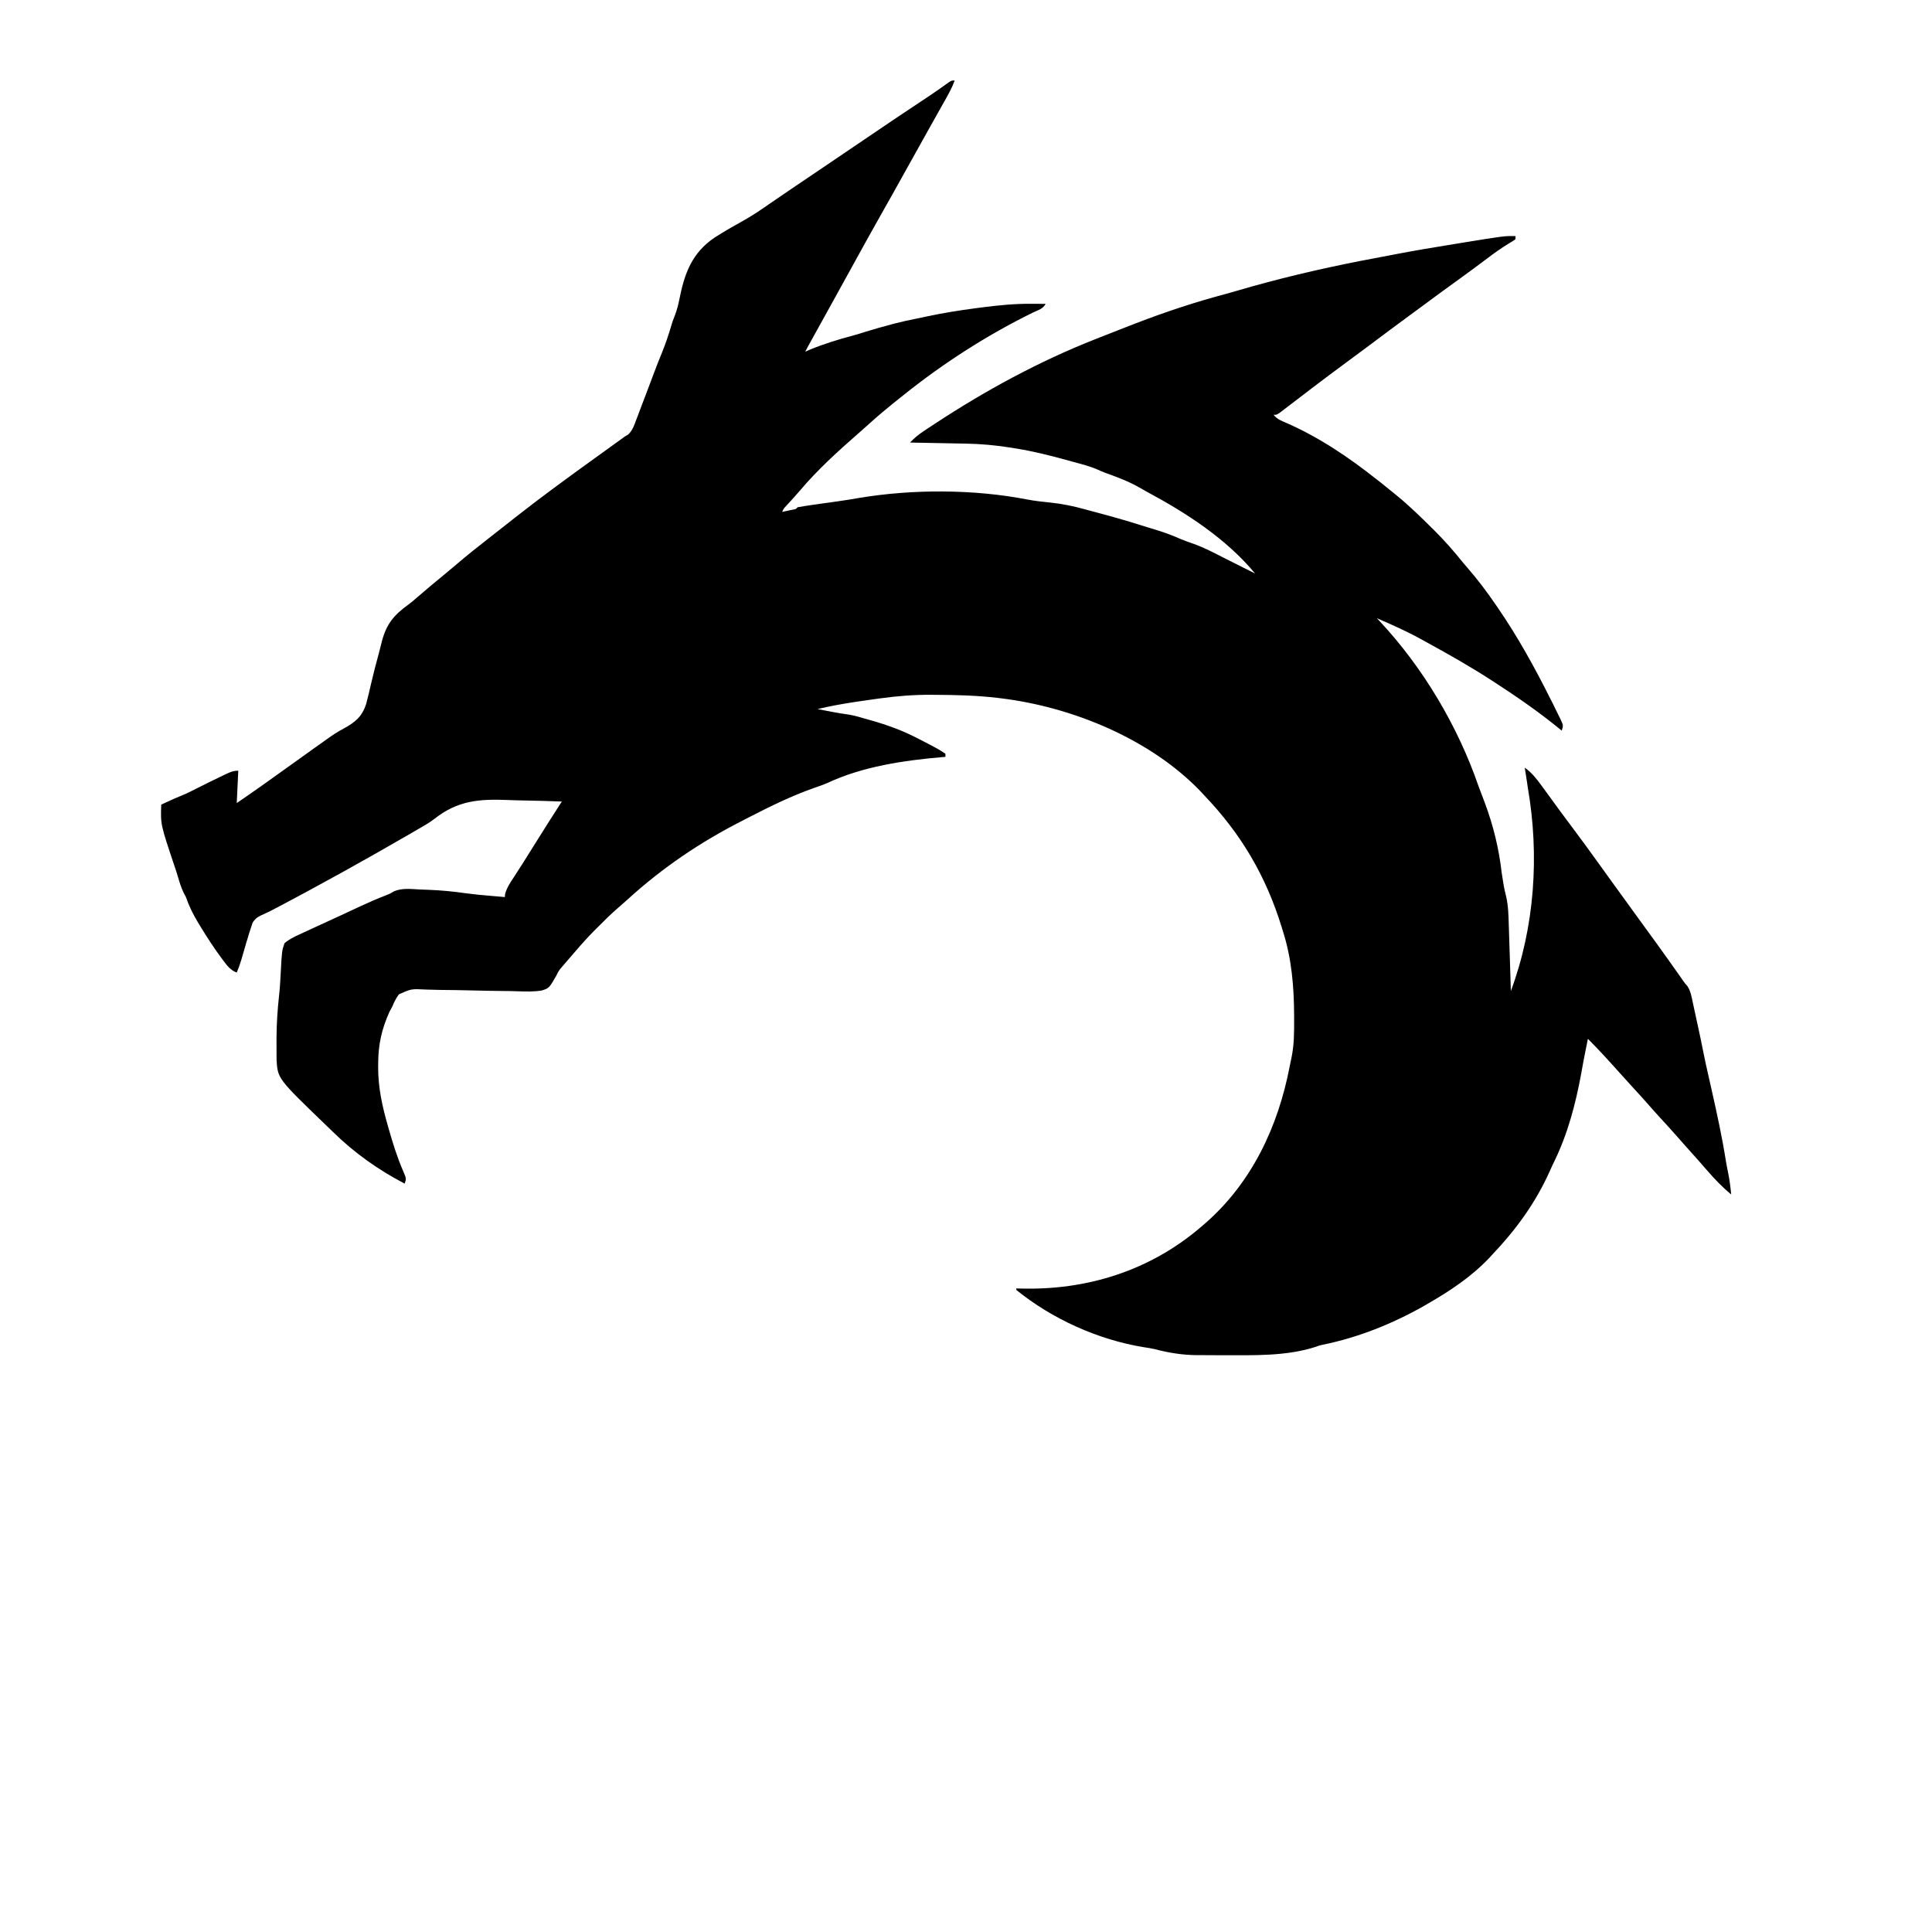
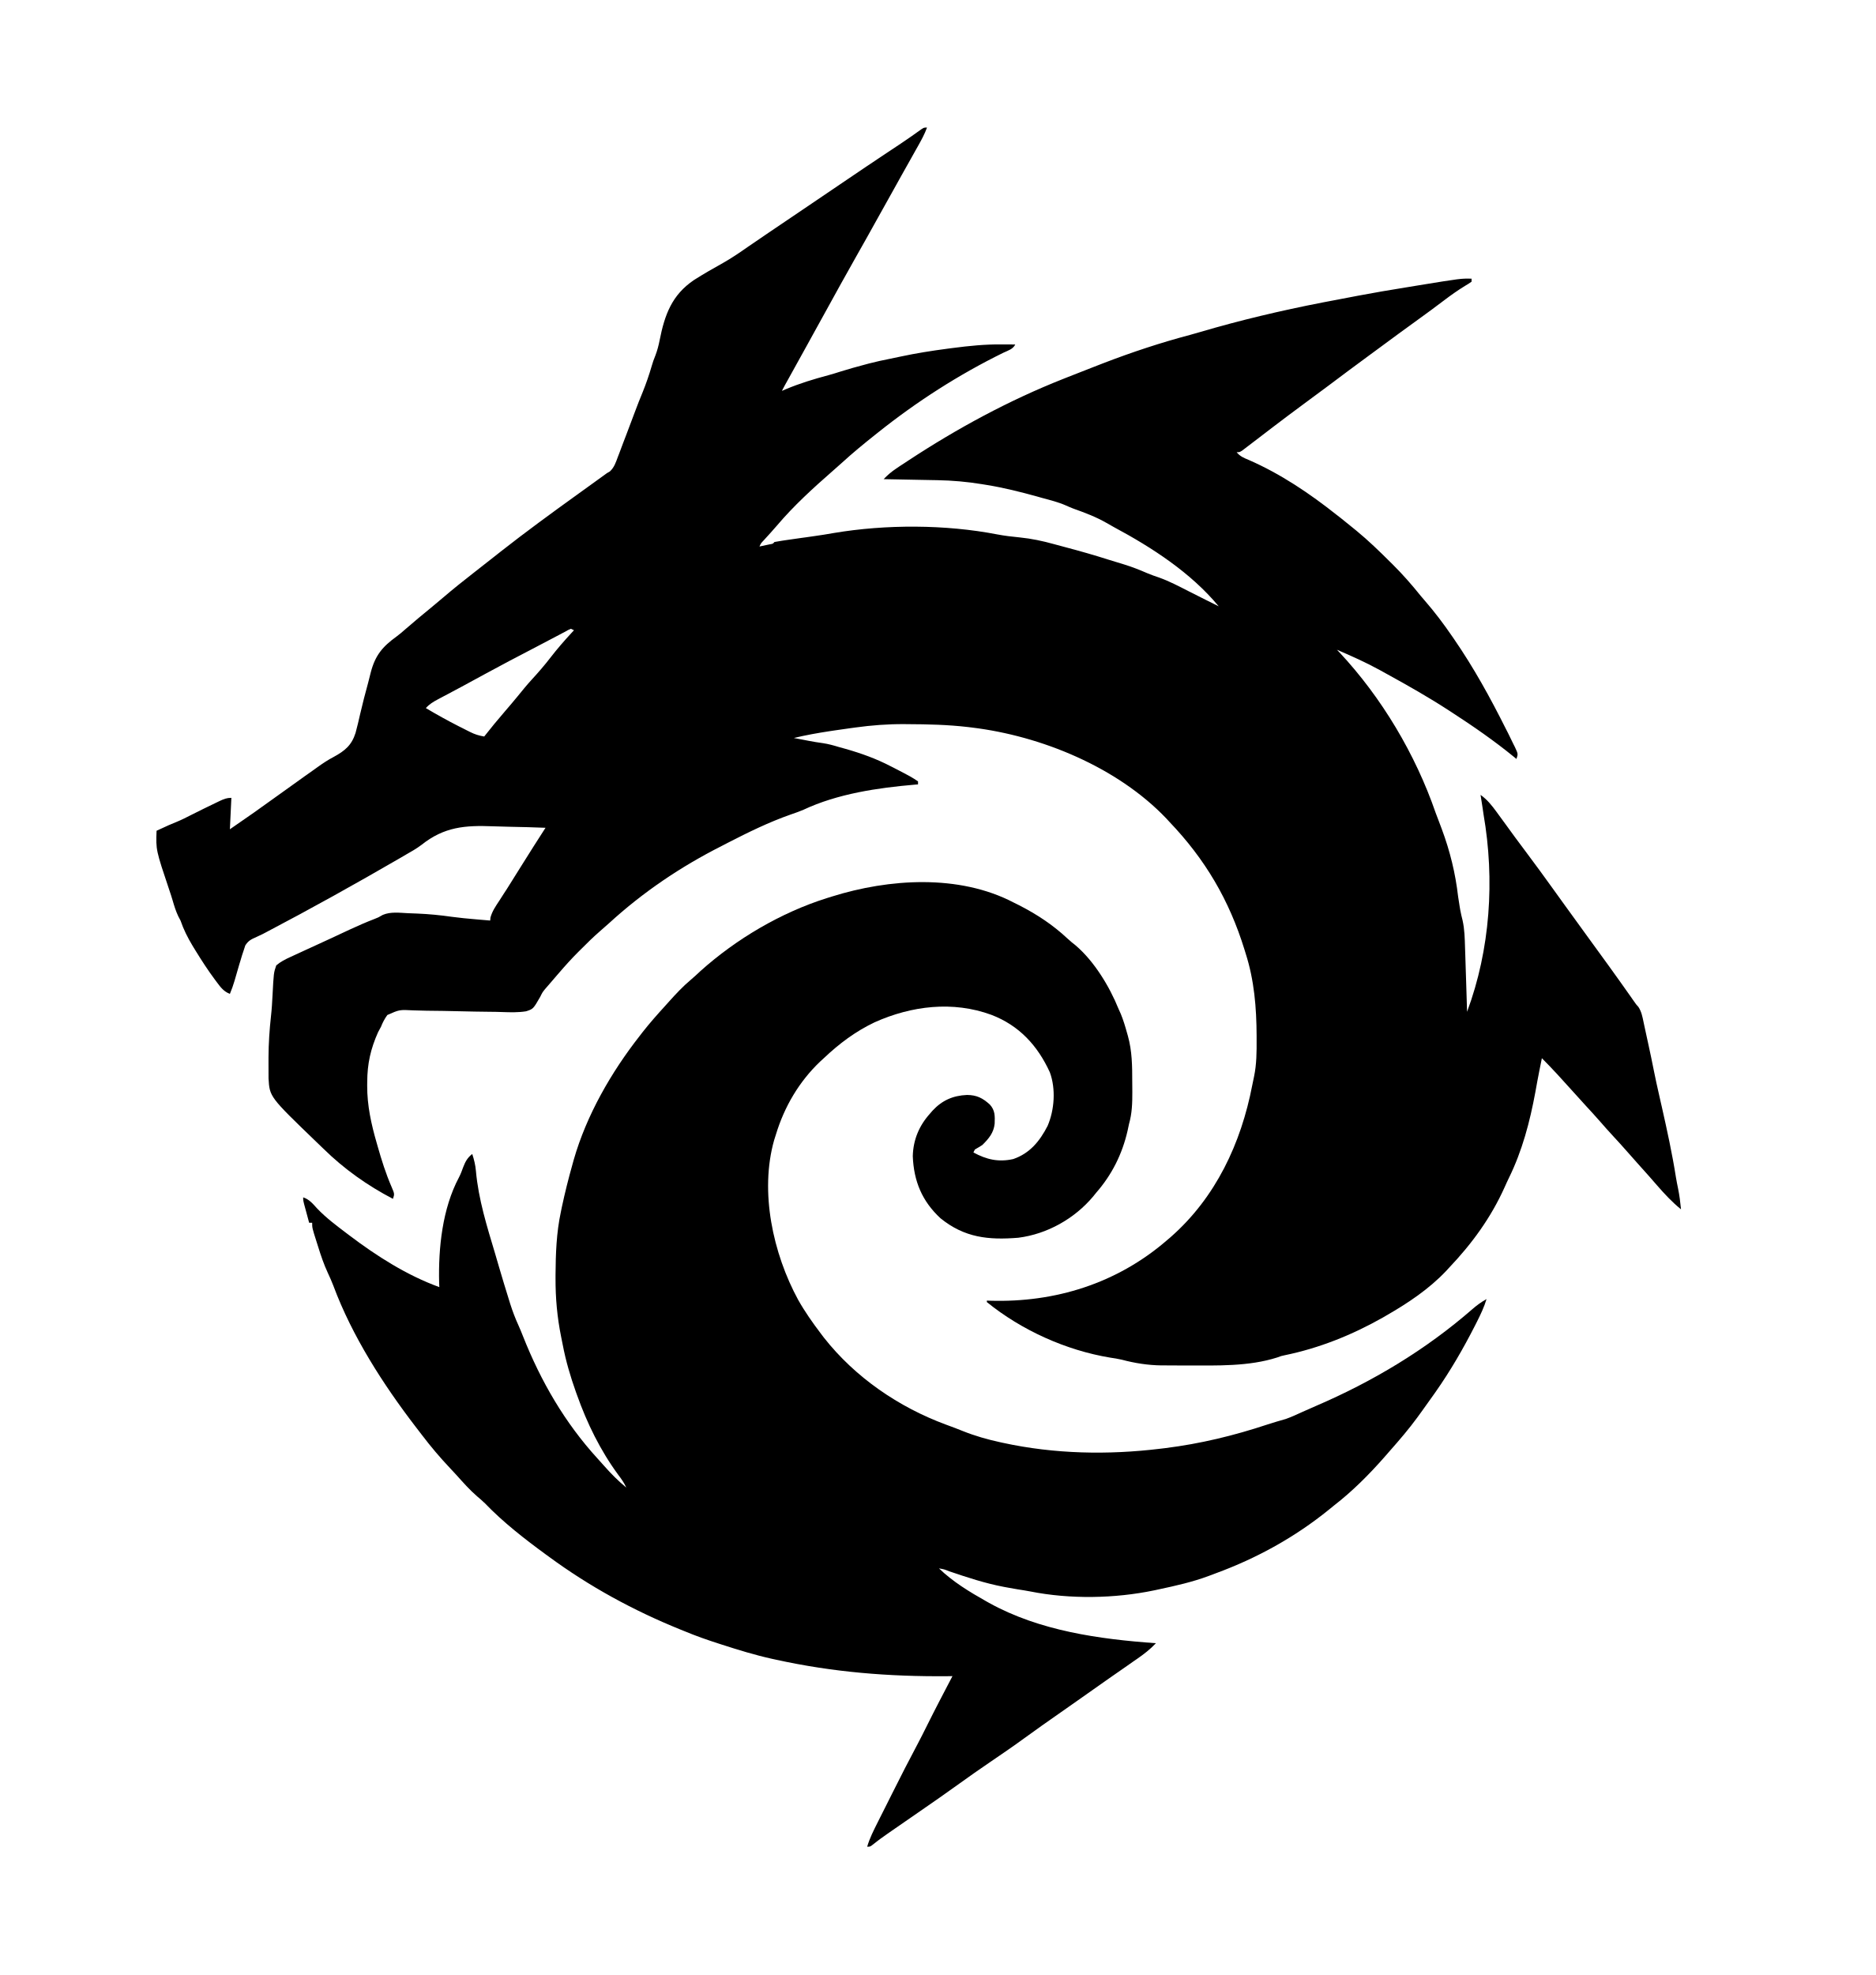
- <svg xmlns="http://www.w3.org/2000/svg" width="48" height="48" viewBox="0 0 48 48" fill="none">
-   <path d="M23.719 2C23.656 2.173 23.57 2.328 23.48 2.488C23.463 2.518 23.447 2.548 23.429 2.578C23.373 2.679 23.316 2.78 23.26 2.88C23.197 2.993 23.134 3.106 23.07 3.218C23.026 3.299 22.98 3.379 22.936 3.459C22.768 3.759 22.601 4.059 22.434 4.359C22.259 4.675 22.082 4.991 21.903 5.306C21.638 5.774 21.378 6.246 21.119 6.717C20.999 6.935 20.879 7.153 20.758 7.371C20.732 7.419 20.706 7.466 20.68 7.513C20.505 7.831 20.329 8.148 20.153 8.465C20.077 8.6 20.077 8.6 20.006 8.737C20.04 8.722 20.073 8.708 20.108 8.693C20.462 8.545 20.819 8.436 21.191 8.337C21.3 8.307 21.408 8.274 21.516 8.239C21.722 8.175 21.929 8.117 22.138 8.062C22.167 8.054 22.197 8.046 22.227 8.038C22.412 7.99 22.597 7.949 22.784 7.913C22.87 7.896 22.956 7.878 23.041 7.859C23.438 7.774 23.836 7.711 24.238 7.658C24.311 7.648 24.311 7.648 24.384 7.639C24.798 7.585 25.204 7.544 25.621 7.548C25.656 7.548 25.69 7.548 25.726 7.548C25.81 7.549 25.894 7.55 25.977 7.55C25.917 7.671 25.796 7.703 25.678 7.758C24.533 8.319 23.452 9.013 22.456 9.809C22.419 9.838 22.419 9.838 22.382 9.868C22.095 10.096 21.813 10.328 21.543 10.575C21.468 10.644 21.392 10.711 21.315 10.777C20.812 11.217 20.308 11.675 19.877 12.185C19.768 12.313 19.653 12.437 19.54 12.561C19.469 12.636 19.469 12.636 19.432 12.718C19.489 12.706 19.545 12.694 19.602 12.682C19.633 12.675 19.665 12.668 19.697 12.662C19.776 12.649 19.776 12.649 19.815 12.603C19.881 12.59 19.948 12.579 20.016 12.569C20.061 12.563 20.105 12.556 20.151 12.549C20.27 12.532 20.389 12.515 20.508 12.498C20.543 12.494 20.577 12.489 20.612 12.484C20.68 12.474 20.748 12.465 20.815 12.455C20.99 12.431 21.165 12.403 21.339 12.372C22.668 12.149 24.191 12.152 25.513 12.408C25.706 12.445 25.899 12.467 26.095 12.486C26.392 12.516 26.675 12.576 26.963 12.656C27.06 12.682 27.156 12.708 27.253 12.734C27.627 12.833 27.998 12.938 28.366 13.056C28.497 13.098 28.63 13.138 28.762 13.177C28.964 13.239 29.157 13.315 29.35 13.399C29.453 13.442 29.556 13.479 29.662 13.514C29.921 13.607 30.163 13.735 30.408 13.86C30.564 13.94 30.721 14.018 30.877 14.096C30.936 14.125 30.995 14.155 31.054 14.184C31.097 14.206 31.139 14.227 31.183 14.249C30.466 13.386 29.482 12.748 28.501 12.222C28.437 12.187 28.375 12.151 28.312 12.115C28.041 11.959 27.758 11.854 27.465 11.749C27.399 11.724 27.334 11.696 27.27 11.667C27.074 11.581 26.866 11.53 26.659 11.474C26.619 11.462 26.578 11.451 26.536 11.439C26.108 11.321 25.684 11.214 25.245 11.143C25.207 11.137 25.168 11.131 25.129 11.124C24.744 11.061 24.366 11.028 23.977 11.021C23.918 11.02 23.918 11.02 23.858 11.019C23.733 11.017 23.609 11.014 23.485 11.012C23.4 11.01 23.315 11.009 23.23 11.007C23.023 11.003 22.816 10.999 22.609 10.995C22.709 10.891 22.808 10.805 22.929 10.725C22.961 10.703 22.993 10.682 23.026 10.659C23.061 10.637 23.095 10.614 23.131 10.591C23.167 10.567 23.203 10.543 23.24 10.519C24.487 9.699 25.813 8.98 27.202 8.431C27.237 8.417 27.272 8.403 27.308 8.389C27.533 8.299 27.758 8.211 27.984 8.124C28.068 8.092 28.151 8.059 28.234 8.027C28.959 7.748 29.701 7.502 30.451 7.304C30.536 7.281 30.62 7.257 30.704 7.232C31.731 6.929 32.774 6.683 33.824 6.478C33.882 6.467 33.882 6.467 33.94 6.456C34.134 6.418 34.329 6.381 34.523 6.345C34.602 6.33 34.68 6.315 34.758 6.3C35.157 6.224 35.557 6.157 35.959 6.092C36.066 6.074 36.173 6.057 36.281 6.039C37.38 5.86 37.38 5.86 37.652 5.866C37.652 5.891 37.652 5.917 37.652 5.943C37.581 5.993 37.581 5.993 37.48 6.053C37.293 6.168 37.117 6.293 36.942 6.426C36.724 6.591 36.504 6.754 36.281 6.914C35.95 7.152 35.622 7.394 35.294 7.636C35.203 7.703 35.112 7.769 35.022 7.836C34.678 8.088 34.336 8.343 33.996 8.599C33.781 8.76 33.565 8.92 33.348 9.079C33.085 9.272 32.824 9.469 32.564 9.667C32.513 9.706 32.513 9.706 32.461 9.746C32.341 9.838 32.22 9.93 32.1 10.022C32.034 10.072 31.969 10.122 31.903 10.172C31.869 10.199 31.834 10.225 31.799 10.252C31.719 10.306 31.719 10.306 31.642 10.306C31.728 10.412 31.822 10.45 31.945 10.501C32.765 10.858 33.509 11.36 34.207 11.914C34.26 11.955 34.26 11.955 34.314 11.997C34.407 12.07 34.498 12.145 34.59 12.22C34.627 12.25 34.663 12.279 34.701 12.31C35.01 12.563 35.295 12.84 35.578 13.122C35.597 13.14 35.615 13.159 35.635 13.178C35.891 13.432 36.125 13.699 36.351 13.981C36.388 14.025 36.425 14.069 36.463 14.112C36.713 14.4 36.939 14.7 37.154 15.014C37.178 15.048 37.178 15.048 37.201 15.082C37.707 15.816 38.133 16.59 38.532 17.388C38.559 17.441 38.559 17.441 38.587 17.495C38.632 17.587 38.677 17.678 38.721 17.77C38.734 17.796 38.747 17.823 38.761 17.849C38.843 18.025 38.843 18.025 38.8 18.153C38.781 18.137 38.761 18.12 38.741 18.104C38.237 17.692 37.7 17.32 37.154 16.966C37.115 16.941 37.115 16.941 37.074 16.914C36.554 16.575 36.015 16.27 35.47 15.971C35.416 15.941 35.361 15.911 35.306 15.88C34.949 15.684 34.581 15.52 34.207 15.359C34.229 15.382 34.251 15.405 34.273 15.428C35.354 16.584 36.218 18.038 36.733 19.531C36.752 19.582 36.771 19.633 36.791 19.684C36.8 19.708 36.808 19.731 36.818 19.755C36.842 19.82 36.866 19.885 36.891 19.949C37.101 20.514 37.239 21.076 37.308 21.675C37.32 21.756 37.333 21.837 37.346 21.919C37.351 21.952 37.357 21.986 37.363 22.02C37.379 22.108 37.4 22.195 37.422 22.282C37.474 22.514 37.478 22.745 37.485 22.981C37.487 23.052 37.487 23.052 37.49 23.124C37.495 23.273 37.499 23.422 37.504 23.572C37.507 23.674 37.51 23.775 37.514 23.877C37.522 24.125 37.53 24.374 37.537 24.622C38.131 23.025 38.249 21.247 37.958 19.569C37.95 19.514 37.942 19.459 37.934 19.404C37.917 19.293 37.9 19.183 37.882 19.072C38.057 19.197 38.171 19.343 38.296 19.514C38.326 19.555 38.326 19.555 38.357 19.598C38.416 19.677 38.474 19.757 38.532 19.837C38.559 19.874 38.587 19.911 38.614 19.95C38.662 20.016 38.71 20.082 38.758 20.148C38.856 20.282 38.956 20.415 39.056 20.548C39.286 20.853 39.509 21.162 39.732 21.471C39.84 21.621 39.948 21.771 40.056 21.921C40.077 21.95 40.098 21.979 40.12 22.009C40.279 22.229 40.439 22.45 40.599 22.67C40.974 23.184 41.349 23.7 41.715 24.221C41.732 24.246 41.75 24.271 41.768 24.297C41.784 24.32 41.799 24.342 41.815 24.364C41.862 24.432 41.862 24.432 41.921 24.497C42 24.618 42.024 24.747 42.053 24.887C42.059 24.916 42.066 24.946 42.072 24.976C42.093 25.07 42.113 25.164 42.133 25.258C42.147 25.321 42.16 25.383 42.174 25.446C42.225 25.68 42.275 25.915 42.321 26.15C42.359 26.343 42.402 26.535 42.446 26.728C42.462 26.8 42.479 26.873 42.495 26.946C42.504 26.983 42.512 27.021 42.521 27.059C42.656 27.658 42.787 28.255 42.882 28.862C42.898 28.958 42.917 29.053 42.937 29.149C42.972 29.324 42.994 29.497 43.011 29.675C42.782 29.49 42.591 29.283 42.398 29.062C42.376 29.036 42.353 29.01 42.329 28.983C42.286 28.934 42.243 28.884 42.2 28.835C42.091 28.711 41.98 28.589 41.87 28.466C41.798 28.386 41.727 28.306 41.657 28.225C41.525 28.073 41.388 27.925 41.252 27.777C41.154 27.671 41.058 27.564 40.963 27.454C40.834 27.306 40.701 27.161 40.568 27.017C40.459 26.898 40.35 26.778 40.243 26.658C39.985 26.37 39.724 26.082 39.451 25.809C39.434 25.892 39.418 25.974 39.401 26.057C39.396 26.083 39.39 26.109 39.385 26.136C39.349 26.316 39.316 26.496 39.284 26.677C39.144 27.435 38.948 28.18 38.607 28.873C38.569 28.95 38.534 29.028 38.499 29.107C38.148 29.887 37.666 30.549 37.078 31.168C37.051 31.196 37.025 31.225 36.998 31.255C36.563 31.715 36.017 32.079 35.47 32.392C35.441 32.409 35.412 32.426 35.383 32.443C34.593 32.89 33.755 33.227 32.866 33.409C32.784 33.426 32.784 33.426 32.682 33.464C31.949 33.699 31.136 33.67 30.377 33.67C30.331 33.67 30.286 33.67 30.239 33.67C30.107 33.67 29.974 33.669 29.842 33.668C29.803 33.668 29.764 33.668 29.723 33.668C29.373 33.664 29.037 33.611 28.699 33.521C28.602 33.498 28.504 33.484 28.406 33.469C27.279 33.283 26.138 32.769 25.25 32.048C25.25 32.035 25.25 32.023 25.25 32.01C25.279 32.011 25.307 32.012 25.337 32.013C26.997 32.063 28.572 31.572 29.843 30.479C29.88 30.448 29.916 30.417 29.953 30.385C31.106 29.373 31.755 27.986 32.041 26.498C32.055 26.425 32.07 26.353 32.086 26.281C32.153 25.963 32.154 25.646 32.152 25.323C32.152 25.279 32.152 25.279 32.152 25.234C32.149 24.517 32.092 23.815 31.872 23.129C31.862 23.096 31.852 23.062 31.841 23.028C31.449 21.759 30.835 20.718 29.92 19.761C29.894 19.733 29.868 19.705 29.842 19.676C28.591 18.364 26.643 17.564 24.867 17.349C24.835 17.345 24.802 17.341 24.769 17.337C24.255 17.277 23.741 17.265 23.224 17.263C23.194 17.263 23.165 17.263 23.134 17.262C22.711 17.26 22.301 17.291 21.882 17.349C21.813 17.359 21.813 17.359 21.742 17.368C21.614 17.386 21.486 17.404 21.358 17.423C21.314 17.43 21.269 17.436 21.224 17.443C20.917 17.49 20.614 17.544 20.312 17.617C20.409 17.636 20.505 17.654 20.602 17.672C20.642 17.68 20.642 17.68 20.684 17.688C20.81 17.712 20.935 17.733 21.062 17.75C21.2 17.771 21.327 17.806 21.461 17.847C21.518 17.863 21.576 17.879 21.634 17.895C22.044 18.012 22.422 18.148 22.8 18.345C22.826 18.358 22.852 18.371 22.879 18.385C23.32 18.614 23.32 18.614 23.489 18.727C23.489 18.753 23.489 18.778 23.489 18.804C23.464 18.806 23.439 18.808 23.413 18.81C22.458 18.892 21.432 19.042 20.557 19.453C20.448 19.5 20.337 19.538 20.224 19.577C19.674 19.77 19.148 20.028 18.63 20.294C18.576 20.322 18.522 20.35 18.468 20.378C17.421 20.907 16.455 21.558 15.588 22.351C15.508 22.424 15.426 22.495 15.344 22.566C15.181 22.708 15.027 22.858 14.875 23.012C14.849 23.037 14.823 23.063 14.797 23.089C14.624 23.262 14.462 23.441 14.303 23.627C14.276 23.658 14.276 23.658 14.248 23.69C14.197 23.748 14.147 23.807 14.097 23.866C14.046 23.926 13.994 23.986 13.942 24.045C13.877 24.127 13.877 24.127 13.823 24.237C13.643 24.55 13.643 24.55 13.459 24.609C13.259 24.641 13.059 24.635 12.857 24.628C12.741 24.623 12.625 24.622 12.509 24.621C12.263 24.619 12.018 24.614 11.772 24.608C11.486 24.601 11.201 24.596 10.916 24.594C10.802 24.592 10.688 24.589 10.574 24.585C10.22 24.566 10.22 24.566 9.91 24.704C9.84 24.803 9.792 24.893 9.748 25.005C9.723 25.05 9.699 25.096 9.674 25.142C9.482 25.572 9.397 25.952 9.396 26.423C9.396 26.452 9.395 26.48 9.395 26.51C9.393 27.019 9.499 27.498 9.64 27.983C9.651 28.023 9.651 28.023 9.663 28.064C9.763 28.416 9.872 28.762 10.018 29.099C10.096 29.281 10.096 29.281 10.054 29.407C9.399 29.065 8.803 28.643 8.276 28.125C8.214 28.065 8.152 28.006 8.091 27.947C6.899 26.798 6.899 26.798 6.871 26.327C6.87 26.195 6.87 26.063 6.87 25.931C6.87 25.882 6.87 25.834 6.87 25.784C6.872 25.429 6.895 25.081 6.934 24.728C6.954 24.552 6.964 24.376 6.973 24.199C7.003 23.626 7.003 23.626 7.068 23.435C7.181 23.338 7.301 23.278 7.436 23.217C7.479 23.197 7.521 23.177 7.566 23.157C7.611 23.136 7.657 23.115 7.705 23.093C7.753 23.071 7.8 23.049 7.848 23.027C7.947 22.982 8.046 22.936 8.145 22.891C8.288 22.826 8.43 22.76 8.572 22.694C8.616 22.673 8.66 22.652 8.706 22.631C8.789 22.593 8.872 22.554 8.955 22.515C9.163 22.419 9.372 22.327 9.586 22.245C9.679 22.209 9.679 22.209 9.793 22.143C9.993 22.057 10.222 22.089 10.435 22.099C10.512 22.103 10.589 22.105 10.667 22.108C10.969 22.12 11.265 22.149 11.565 22.192C11.762 22.219 11.959 22.237 12.157 22.254C12.194 22.257 12.232 22.26 12.271 22.264C12.361 22.271 12.452 22.279 12.542 22.287C12.546 22.25 12.546 22.25 12.549 22.211C12.594 22.046 12.683 21.92 12.777 21.777C12.818 21.712 12.86 21.648 12.902 21.582C12.935 21.531 12.935 21.531 12.97 21.478C13.093 21.285 13.213 21.091 13.334 20.897C13.539 20.567 13.748 20.24 13.958 19.914C13.653 19.902 13.347 19.893 13.042 19.888C12.9 19.886 12.758 19.882 12.616 19.876C11.902 19.848 11.369 19.887 10.786 20.35C10.658 20.447 10.519 20.526 10.379 20.605C10.326 20.636 10.273 20.667 10.22 20.698C9.094 21.351 7.957 21.984 6.804 22.589C6.778 22.602 6.752 22.616 6.726 22.63C6.672 22.657 6.618 22.683 6.563 22.707C6.43 22.766 6.356 22.799 6.276 22.924C6.264 22.962 6.251 23.001 6.238 23.041C6.224 23.084 6.209 23.128 6.194 23.173C6.179 23.222 6.164 23.271 6.15 23.321C6.141 23.348 6.133 23.376 6.124 23.404C6.082 23.545 6.041 23.686 6.001 23.828C5.967 23.943 5.929 24.052 5.882 24.163C5.726 24.104 5.645 23.995 5.549 23.866C5.533 23.844 5.516 23.822 5.499 23.799C5.32 23.559 5.158 23.308 5.001 23.053C4.976 23.011 4.951 22.97 4.924 22.927C4.799 22.718 4.698 22.518 4.619 22.287C4.6 22.251 4.581 22.215 4.561 22.177C4.498 22.044 4.458 21.913 4.417 21.772C4.392 21.687 4.365 21.603 4.336 21.519C3.988 20.483 3.988 20.483 4.006 19.99C4.072 19.96 4.139 19.93 4.205 19.899C4.242 19.883 4.278 19.866 4.316 19.848C4.383 19.819 4.451 19.79 4.519 19.763C4.65 19.71 4.775 19.645 4.901 19.581C5.116 19.473 5.332 19.366 5.549 19.263C5.573 19.252 5.597 19.24 5.622 19.228C5.729 19.178 5.8 19.148 5.92 19.148C5.907 19.414 5.895 19.679 5.882 19.952C6.294 19.671 6.7 19.384 7.103 19.092C7.307 18.944 7.513 18.797 7.719 18.651C7.744 18.633 7.769 18.615 7.795 18.596C7.849 18.558 7.903 18.52 7.957 18.482C8.012 18.443 8.067 18.404 8.122 18.364C8.257 18.267 8.39 18.178 8.538 18.101C8.824 17.945 8.998 17.803 9.098 17.485C9.141 17.324 9.18 17.163 9.216 17C9.277 16.735 9.346 16.471 9.418 16.209C9.443 16.117 9.466 16.025 9.488 15.933C9.602 15.501 9.787 15.28 10.146 15.021C10.222 14.965 10.292 14.905 10.362 14.843C10.591 14.645 10.823 14.45 11.058 14.259C11.154 14.18 11.249 14.1 11.343 14.02C11.6 13.8 11.864 13.59 12.131 13.382C12.218 13.315 12.304 13.246 12.391 13.178C12.48 13.107 12.57 13.037 12.66 12.967C12.711 12.927 12.762 12.887 12.812 12.847C13.446 12.349 14.097 11.874 14.751 11.403C14.906 11.291 15.062 11.179 15.217 11.067C15.246 11.046 15.274 11.025 15.304 11.004C15.331 10.984 15.358 10.965 15.386 10.945C15.41 10.928 15.434 10.911 15.458 10.893C15.481 10.876 15.504 10.859 15.528 10.842C15.553 10.827 15.579 10.812 15.605 10.797C15.717 10.694 15.757 10.565 15.809 10.425C15.82 10.396 15.832 10.366 15.844 10.335C15.88 10.241 15.915 10.145 15.951 10.05C15.975 9.987 15.999 9.924 16.024 9.86C16.099 9.662 16.174 9.464 16.248 9.266C16.31 9.098 16.376 8.933 16.444 8.768C16.534 8.545 16.611 8.321 16.678 8.09C16.714 7.971 16.714 7.971 16.77 7.829C16.818 7.702 16.851 7.577 16.877 7.444C17.006 6.79 17.191 6.281 17.759 5.899C17.999 5.747 18.245 5.605 18.494 5.467C18.718 5.341 18.927 5.198 19.137 5.051C19.243 4.977 19.351 4.904 19.458 4.832C19.503 4.801 19.547 4.771 19.592 4.74C19.879 4.545 20.166 4.352 20.453 4.158C20.865 3.88 21.276 3.602 21.686 3.323C22.018 3.097 22.351 2.873 22.686 2.651C22.785 2.585 22.885 2.518 22.985 2.452C23.009 2.436 23.032 2.42 23.057 2.404C23.231 2.288 23.402 2.168 23.572 2.045C23.642 2 23.642 2 23.719 2Z" fill="black" />
+ <svg xmlns="http://www.w3.org/2000/svg" width="266" height="280" viewBox="0 0 48 48" fill="none">
+   <path fill-rule="evenodd" clip-rule="evenodd" d="M23.719 2C23.656 2.173 23.57 2.328 23.48 2.488C23.463 2.518 23.447 2.548 23.429 2.578C23.373 2.679 23.316 2.78 23.26 2.88C23.197 2.993 23.134 3.106 23.07 3.218C23.026 3.299 22.98 3.379 22.936 3.459C22.768 3.759 22.601 4.059 22.434 4.359C22.259 4.675 22.082 4.991 21.903 5.306C21.638 5.774 21.378 6.246 21.119 6.717C20.999 6.935 20.879 7.153 20.758 7.371C20.732 7.419 20.706 7.466 20.68 7.513C20.505 7.831 20.329 8.148 20.153 8.465C20.077 8.6 20.077 8.6 20.006 8.737C20.04 8.722 20.073 8.708 20.108 8.693C20.462 8.545 20.819 8.436 21.191 8.337C21.3 8.307 21.408 8.274 21.516 8.239C21.722 8.175 21.929 8.117 22.138 8.062C22.167 8.054 22.197 8.046 22.227 8.038C22.412 7.99 22.597 7.949 22.784 7.913C22.87 7.896 22.956 7.878 23.041 7.859C23.438 7.774 23.836 7.711 24.238 7.658C24.311 7.648 24.311 7.648 24.384 7.639C24.798 7.585 25.204 7.544 25.621 7.548C25.656 7.548 25.69 7.548 25.726 7.548C25.81 7.549 25.894 7.55 25.977 7.55C25.917 7.671 25.796 7.703 25.678 7.758C24.533 8.319 23.452 9.013 22.456 9.809C22.419 9.838 22.419 9.838 22.382 9.868C22.095 10.096 21.813 10.328 21.543 10.575C21.468 10.644 21.392 10.711 21.315 10.777C20.812 11.217 20.308 11.675 19.877 12.185C19.768 12.313 19.653 12.437 19.54 12.561C19.469 12.636 19.469 12.636 19.432 12.718C19.489 12.706 19.545 12.694 19.602 12.682C19.633 12.675 19.665 12.668 19.697 12.662C19.776 12.649 19.776 12.649 19.815 12.603C19.881 12.59 19.948 12.579 20.016 12.569C20.061 12.563 20.105 12.556 20.151 12.549C20.27 12.532 20.389 12.515 20.508 12.498C20.543 12.494 20.577 12.489 20.612 12.484C20.68 12.474 20.748 12.465 20.815 12.455C20.99 12.431 21.165 12.403 21.339 12.372C22.668 12.149 24.191 12.152 25.513 12.408C25.706 12.445 25.899 12.467 26.095 12.486C26.392 12.516 26.675 12.576 26.963 12.656C27.06 12.682 27.156 12.708 27.253 12.734C27.627 12.833 27.998 12.938 28.366 13.056C28.497 13.098 28.63 13.138 28.762 13.177C28.964 13.239 29.157 13.315 29.35 13.399C29.453 13.442 29.556 13.479 29.662 13.514C29.921 13.607 30.163 13.735 30.408 13.86C30.564 13.94 30.721 14.018 30.877 14.096C30.936 14.125 30.995 14.155 31.054 14.184C31.097 14.206 31.139 14.227 31.183 14.249C30.466 13.386 29.482 12.748 28.501 12.222C28.437 12.187 28.375 12.151 28.312 12.115C28.041 11.959 27.758 11.854 27.465 11.749C27.399 11.724 27.334 11.696 27.27 11.667C27.074 11.581 26.866 11.53 26.659 11.474C26.619 11.462 26.578 11.451 26.536 11.439C26.108 11.321 25.684 11.214 25.245 11.143C25.207 11.137 25.168 11.131 25.129 11.124C24.744 11.061 24.366 11.028 23.977 11.021C23.918 11.02 23.918 11.02 23.858 11.019C23.733 11.017 23.609 11.014 23.485 11.012C23.4 11.01 23.315 11.009 23.23 11.007C23.023 11.003 22.816 10.999 22.609 10.995C22.709 10.891 22.808 10.805 22.929 10.725C22.961 10.703 22.993 10.682 23.026 10.659C23.061 10.637 23.095 10.614 23.131 10.591C23.167 10.567 23.203 10.543 23.24 10.519C24.487 9.699 25.813 8.98 27.202 8.431C27.237 8.417 27.272 8.403 27.308 8.389C27.533 8.299 27.758 8.211 27.984 8.124C28.068 8.092 28.151 8.059 28.234 8.027C28.959 7.748 29.701 7.502 30.451 7.304C30.536 7.281 30.62 7.257 30.704 7.232C31.731 6.929 32.774 6.683 33.824 6.478C33.882 6.467 33.882 6.467 33.94 6.456C34.134 6.418 34.329 6.381 34.523 6.345C34.602 6.33 34.68 6.315 34.758 6.3C35.157 6.224 35.557 6.157 35.959 6.092C36.066 6.074 36.173 6.057 36.281 6.039C37.38 5.86 37.38 5.86 37.652 5.866C37.652 5.891 37.652 5.917 37.652 5.943C37.581 5.993 37.581 5.993 37.48 6.053C37.293 6.168 37.117 6.293 36.942 6.426C36.724 6.591 36.504 6.754 36.281 6.914C35.95 7.152 35.622 7.394 35.294 7.636C35.203 7.703 35.112 7.769 35.022 7.836C34.678 8.088 34.336 8.343 33.996 8.599C33.781 8.76 33.565 8.92 33.348 9.079C33.085 9.272 32.824 9.469 32.564 9.667C32.513 9.706 32.513 9.706 32.461 9.746C32.341 9.838 32.22 9.93 32.1 10.022C32.034 10.072 31.969 10.122 31.903 10.172C31.869 10.199 31.834 10.225 31.799 10.252C31.719 10.306 31.719 10.306 31.642 10.306C31.728 10.412 31.822 10.45 31.945 10.501C32.765 10.858 33.509 11.36 34.207 11.914C34.26 11.955 34.26 11.955 34.314 11.997C34.407 12.07 34.498 12.145 34.59 12.22C34.627 12.25 34.663 12.279 34.701 12.31C35.01 12.563 35.295 12.84 35.578 13.122C35.597 13.14 35.615 13.159 35.635 13.178C35.891 13.432 36.125 13.699 36.351 13.981C36.388 14.025 36.425 14.069 36.463 14.112C36.713 14.4 36.939 14.7 37.154 15.014C37.178 15.048 37.178 15.048 37.201 15.082C37.707 15.816 38.133 16.59 38.532 17.388C38.559 17.441 38.559 17.441 38.587 17.495C38.632 17.587 38.677 17.678 38.721 17.77C38.734 17.796 38.747 17.823 38.761 17.849C38.843 18.025 38.843 18.025 38.8 18.153C38.781 18.137 38.761 18.12 38.741 18.104C38.237 17.692 37.7 17.32 37.154 16.966C37.115 16.941 37.115 16.941 37.074 16.914C36.554 16.575 36.015 16.27 35.47 15.971C35.416 15.941 35.361 15.911 35.306 15.88C34.949 15.684 34.581 15.52 34.207 15.359C34.229 15.382 34.251 15.405 34.273 15.428C35.354 16.584 36.218 18.038 36.733 19.531C36.752 19.582 36.771 19.633 36.791 19.684C36.8 19.708 36.808 19.731 36.818 19.755C36.842 19.82 36.866 19.885 36.891 19.949C37.101 20.514 37.239 21.076 37.308 21.675C37.32 21.756 37.333 21.837 37.346 21.919C37.351 21.952 37.357 21.986 37.363 22.02C37.379 22.108 37.4 22.195 37.422 22.282C37.474 22.514 37.478 22.745 37.485 22.981C37.487 23.052 37.487 23.052 37.49 23.124C37.495 23.273 37.499 23.422 37.504 23.572C37.507 23.674 37.51 23.775 37.514 23.877C37.522 24.125 37.53 24.374 37.537 24.622C38.131 23.025 38.249 21.247 37.958 19.569C37.95 19.514 37.942 19.459 37.934 19.404C37.917 19.293 37.9 19.183 37.882 19.072C38.057 19.197 38.171 19.343 38.296 19.514C38.326 19.555 38.326 19.555 38.357 19.598C38.416 19.677 38.474 19.757 38.532 19.837C38.559 19.874 38.587 19.911 38.614 19.95C38.662 20.016 38.71 20.082 38.758 20.148C38.856 20.282 38.956 20.415 39.056 20.548C39.286 20.853 39.509 21.162 39.732 21.471C39.84 21.621 39.948 21.771 40.056 21.921C40.077 21.95 40.098 21.979 40.12 22.009C40.279 22.229 40.439 22.45 40.599 22.67C40.974 23.184 41.349 23.7 41.715 24.221C41.732 24.246 41.75 24.271 41.768 24.297C41.784 24.32 41.799 24.342 41.815 24.364C41.862 24.432 41.862 24.432 41.921 24.497C42 24.618 42.024 24.747 42.053 24.887C42.059 24.916 42.066 24.946 42.072 24.976C42.093 25.07 42.113 25.164 42.133 25.258C42.147 25.321 42.16 25.383 42.174 25.446C42.225 25.68 42.275 25.915 42.321 26.15C42.359 26.343 42.402 26.535 42.446 26.728C42.462 26.8 42.479 26.873 42.495 26.946C42.504 26.983 42.512 27.021 42.521 27.059C42.656 27.658 42.787 28.255 42.882 28.862C42.898 28.958 42.917 29.053 42.937 29.149C42.972 29.324 42.994 29.497 43.011 29.675C42.782 29.49 42.591 29.283 42.398 29.062C42.376 29.036 42.353 29.01 42.329 28.983C42.286 28.934 42.243 28.884 42.2 28.835C42.091 28.711 41.98 28.589 41.87 28.466C41.798 28.386 41.727 28.306 41.657 28.225C41.525 28.073 41.388 27.925 41.252 27.777C41.154 27.671 41.058 27.564 40.963 27.454C40.834 27.306 40.701 27.161 40.568 27.017C40.459 26.898 40.35 26.778 40.243 26.658C39.985 26.37 39.724 26.082 39.451 25.809C39.434 25.892 39.418 25.974 39.401 26.057C39.396 26.083 39.39 26.109 39.385 26.136C39.349 26.316 39.316 26.496 39.284 26.677C39.144 27.435 38.948 28.18 38.607 28.873C38.569 28.95 38.534 29.028 38.499 29.107C38.148 29.887 37.666 30.549 37.078 31.168C37.051 31.196 37.025 31.225 36.998 31.255C36.563 31.715 36.017 32.079 35.47 32.392C35.441 32.409 35.412 32.426 35.383 32.443C34.593 32.89 33.755 33.227 32.866 33.409C32.784 33.426 32.784 33.426 32.682 33.464C31.949 33.699 31.136 33.67 30.377 33.67C30.331 33.67 30.286 33.67 30.239 33.67C30.107 33.67 29.974 33.669 29.842 33.668C29.803 33.668 29.764 33.668 29.723 33.668C29.373 33.664 29.037 33.611 28.699 33.521C28.602 33.498 28.504 33.484 28.406 33.469C27.279 33.283 26.138 32.769 25.25 32.048C25.25 32.035 25.25 32.023 25.25 32.01C25.279 32.011 25.307 32.012 25.337 32.013C26.997 32.063 28.572 31.572 29.843 30.479C29.88 30.448 29.916 30.417 29.953 30.385C31.106 29.373 31.755 27.986 32.041 26.498C32.055 26.425 32.07 26.353 32.086 26.281C32.153 25.963 32.154 25.646 32.152 25.323C32.152 25.279 32.152 25.279 32.152 25.234C32.149 24.517 32.092 23.815 31.872 23.129C31.862 23.096 31.852 23.062 31.841 23.028C31.449 21.759 30.835 20.718 29.92 19.761C29.894 19.733 29.868 19.705 29.842 19.676C28.591 18.364 26.643 17.564 24.867 17.349C24.835 17.345 24.802 17.341 24.769 17.337C24.255 17.277 23.741 17.265 23.224 17.263C23.194 17.263 23.165 17.263 23.134 17.262C22.711 17.26 22.301 17.291 21.882 17.349C21.813 17.359 21.813 17.359 21.742 17.368C21.614 17.386 21.486 17.404 21.358 17.423C21.314 17.43 21.269 17.436 21.224 17.443C20.917 17.49 20.614 17.544 20.312 17.617C20.409 17.636 20.505 17.654 20.602 17.672C20.642 17.68 20.642 17.68 20.684 17.688C20.81 17.712 20.935 17.733 21.062 17.75C21.2 17.771 21.327 17.806 21.461 17.847C21.518 17.863 21.576 17.879 21.634 17.895C22.044 18.012 22.422 18.148 22.8 18.345C22.826 18.358 22.852 18.371 22.879 18.385C23.32 18.614 23.32 18.614 23.489 18.727C23.489 18.753 23.489 18.778 23.489 18.804C23.464 18.806 23.439 18.808 23.413 18.81C22.458 18.892 21.432 19.042 20.557 19.453C20.448 19.5 20.337 19.538 20.224 19.577C19.674 19.77 19.148 20.028 18.63 20.294C18.576 20.322 18.522 20.35 18.468 20.378C17.421 20.907 16.455 21.558 15.588 22.351C15.508 22.424 15.426 22.495 15.344 22.566C15.181 22.708 15.027 22.858 14.875 23.012C14.849 23.037 14.823 23.063 14.797 23.089C14.624 23.262 14.462 23.441 14.303 23.627C14.276 23.658 14.276 23.658 14.248 23.69C14.197 23.748 14.147 23.807 14.097 23.866C14.046 23.926 13.994 23.986 13.942 24.045C13.877 24.127 13.877 24.127 13.823 24.237C13.643 24.55 13.643 24.55 13.459 24.609C13.259 24.641 13.059 24.635 12.857 24.628C12.741 24.623 12.625 24.622 12.509 24.621C12.263 24.619 12.018 24.614 11.772 24.608C11.486 24.601 11.201 24.596 10.916 24.594C10.802 24.592 10.688 24.589 10.574 24.585C10.22 24.566 10.22 24.566 9.91 24.704C9.84 24.803 9.792 24.893 9.748 25.005C9.723 25.05 9.699 25.096 9.674 25.142C9.482 25.572 9.397 25.952 9.396 26.423C9.396 26.452 9.395 26.48 9.395 26.51C9.393 27.019 9.499 27.498 9.64 27.983C9.651 28.023 9.651 28.023 9.663 28.064C9.763 28.416 9.872 28.762 10.018 29.099C10.096 29.281 10.096 29.281 10.054 29.407C9.399 29.065 8.803 28.643 8.276 28.125C8.214 28.065 8.152 28.006 8.091 27.947C6.899 26.798 6.899 26.798 6.871 26.327C6.87 26.195 6.87 26.063 6.87 25.931C6.87 25.882 6.87 25.834 6.87 25.784C6.872 25.429 6.895 25.081 6.934 24.728C6.954 24.552 6.964 24.376 6.973 24.199C7.003 23.626 7.003 23.626 7.068 23.435C7.181 23.338 7.301 23.278 7.436 23.217C7.479 23.197 7.521 23.177 7.566 23.157C7.611 23.136 7.657 23.115 7.705 23.093C7.753 23.071 7.8 23.049 7.848 23.027C7.947 22.982 8.046 22.936 8.145 22.891C8.288 22.826 8.43 22.76 8.572 22.694C8.616 22.673 8.66 22.652 8.706 22.631C8.789 22.593 8.872 22.554 8.955 22.515C9.163 22.419 9.372 22.327 9.586 22.245C9.679 22.209 9.679 22.209 9.793 22.143C9.993 22.057 10.222 22.089 10.435 22.099C10.512 22.103 10.589 22.105 10.667 22.108C10.969 22.12 11.265 22.149 11.565 22.192C11.762 22.219 11.959 22.237 12.157 22.254C12.194 22.257 12.232 22.26 12.271 22.264C12.361 22.271 12.452 22.279 12.542 22.287C12.546 22.25 12.546 22.25 12.549 22.211C12.594 22.046 12.683 21.92 12.777 21.777C12.818 21.712 12.86 21.648 12.902 21.582C12.935 21.531 12.935 21.531 12.97 21.478C13.093 21.285 13.213 21.091 13.334 20.897C13.539 20.567 13.748 20.24 13.958 19.914C13.653 19.902 13.347 19.893 13.042 19.888C12.9 19.886 12.758 19.882 12.616 19.876C11.902 19.848 11.369 19.887 10.786 20.35C10.658 20.447 10.519 20.526 10.379 20.605C10.326 20.636 10.273 20.667 10.22 20.698C9.094 21.351 7.957 21.984 6.804 22.589C6.778 22.602 6.752 22.616 6.726 22.63C6.672 22.657 6.618 22.683 6.563 22.707C6.43 22.766 6.356 22.799 6.276 22.924C6.264 22.962 6.251 23.001 6.238 23.041C6.224 23.084 6.209 23.128 6.194 23.173C6.179 23.222 6.164 23.271 6.15 23.321C6.141 23.348 6.133 23.376 6.124 23.404C6.082 23.545 6.041 23.686 6.001 23.828C5.967 23.943 5.929 24.052 5.882 24.163C5.726 24.104 5.645 23.995 5.549 23.866C5.533 23.844 5.516 23.822 5.499 23.799C5.32 23.559 5.158 23.308 5.001 23.053C4.976 23.011 4.951 22.97 4.924 22.927C4.799 22.718 4.698 22.518 4.619 22.287C4.6 22.251 4.581 22.215 4.561 22.177C4.498 22.044 4.458 21.913 4.417 21.772C4.392 21.687 4.365 21.603 4.336 21.519C3.988 20.483 3.988 20.483 4.006 19.99C4.072 19.96 4.139 19.93 4.205 19.899C4.242 19.883 4.278 19.866 4.316 19.848C4.383 19.819 4.451 19.79 4.519 19.763C4.65 19.71 4.775 19.645 4.901 19.581C5.116 19.473 5.332 19.366 5.549 19.263C5.573 19.252 5.597 19.24 5.622 19.228C5.729 19.178 5.8 19.148 5.92 19.148C5.907 19.414 5.895 19.679 5.882 19.952C6.294 19.671 6.7 19.384 7.103 19.092C7.307 18.944 7.513 18.797 7.719 18.651C7.744 18.633 7.769 18.615 7.795 18.596C7.849 18.558 7.903 18.52 7.957 18.482C8.012 18.443 8.067 18.404 8.122 18.364C8.257 18.267 8.39 18.178 8.538 18.101C8.824 17.945 8.998 17.803 9.098 17.485C9.141 17.324 9.18 17.163 9.216 17C9.277 16.735 9.346 16.471 9.418 16.209C9.443 16.117 9.466 16.025 9.488 15.933C9.602 15.501 9.787 15.28 10.146 15.021C10.222 14.965 10.292 14.905 10.362 14.843C10.591 14.645 10.823 14.45 11.058 14.259C11.154 14.18 11.249 14.1 11.343 14.02C11.6 13.8 11.864 13.59 12.131 13.382C12.218 13.315 12.304 13.246 12.391 13.178C12.48 13.107 12.57 13.037 12.66 12.967C12.711 12.927 12.762 12.887 12.812 12.847C13.446 12.349 14.097 11.874 14.751 11.403C14.906 11.291 15.062 11.179 15.217 11.067C15.246 11.046 15.274 11.025 15.304 11.004C15.331 10.984 15.358 10.965 15.386 10.945C15.41 10.928 15.434 10.911 15.458 10.893C15.481 10.876 15.504 10.859 15.528 10.842C15.553 10.827 15.579 10.812 15.605 10.797C15.717 10.694 15.757 10.565 15.809 10.425C15.82 10.396 15.832 10.366 15.844 10.335C15.88 10.241 15.915 10.145 15.951 10.05C15.975 9.987 15.999 9.924 16.024 9.86C16.099 9.662 16.174 9.464 16.248 9.266C16.31 9.098 16.376 8.933 16.444 8.768C16.534 8.545 16.611 8.321 16.678 8.09C16.714 7.971 16.714 7.971 16.77 7.829C16.818 7.702 16.851 7.577 16.877 7.444C17.006 6.79 17.191 6.281 17.759 5.899C17.999 5.747 18.245 5.605 18.494 5.467C18.718 5.341 18.927 5.198 19.137 5.051C19.243 4.977 19.351 4.904 19.458 4.832C19.503 4.801 19.547 4.771 19.592 4.74C19.879 4.545 20.166 4.352 20.453 4.158C20.865 3.88 21.276 3.602 21.686 3.323C22.018 3.097 22.351 2.873 22.686 2.651C22.785 2.585 22.885 2.518 22.985 2.452C23.009 2.436 23.032 2.42 23.057 2.404C23.231 2.288 23.402 2.168 23.572 2.045C23.642 2 23.642 2 23.719 2Z M14.609 14.823C14.647 14.842 14.647 14.842 14.686 14.861C14.663 14.886 14.64 14.91 14.617 14.935C14.433 15.134 14.258 15.336 14.092 15.55C13.934 15.756 13.767 15.948 13.591 16.139C13.471 16.271 13.359 16.409 13.247 16.547C13.141 16.677 13.032 16.804 12.923 16.931C12.739 17.143 12.562 17.359 12.389 17.579C12.257 17.557 12.149 17.524 12.03 17.464C11.983 17.441 11.983 17.441 11.936 17.417C11.887 17.392 11.887 17.392 11.836 17.366C11.786 17.341 11.786 17.341 11.734 17.315C11.449 17.17 11.171 17.015 10.896 16.852C10.989 16.748 11.088 16.69 11.21 16.625C11.271 16.593 11.271 16.593 11.332 16.56C11.397 16.526 11.397 16.526 11.463 16.491C11.531 16.454 11.599 16.418 11.667 16.382C11.713 16.357 11.76 16.333 11.806 16.308C12.016 16.196 12.226 16.082 12.434 15.967C12.828 15.752 13.225 15.544 13.622 15.338C13.825 15.233 14.027 15.126 14.229 15.019C14.257 15.005 14.284 14.99 14.313 14.975C14.337 14.962 14.361 14.949 14.386 14.936C14.409 14.924 14.432 14.912 14.456 14.9C14.483 14.885 14.509 14.87 14.537 14.854C14.573 14.839 14.573 14.839 14.609 14.823Z" fill="black" />
+   <path d="M25.939 21.828C26.004 21.86 26.004 21.86 26.07 21.893C26.524 22.125 26.936 22.395 27.31 22.745C27.38 22.81 27.45 22.868 27.525 22.926C27.999 23.333 28.387 23.972 28.619 24.546C28.638 24.588 28.657 24.631 28.677 24.675C28.741 24.832 28.789 24.99 28.834 25.153C28.842 25.182 28.851 25.211 28.859 25.24C28.967 25.628 28.97 26.011 28.97 26.41C28.97 26.498 28.971 26.585 28.972 26.672C28.973 26.955 28.965 27.22 28.887 27.493C28.874 27.549 28.862 27.605 28.851 27.662C28.715 28.259 28.45 28.791 28.044 29.254C28.008 29.299 28.008 29.299 27.97 29.346C27.494 29.914 26.792 30.309 26.054 30.402C25.289 30.464 24.678 30.401 24.064 29.904C23.592 29.467 23.38 28.955 23.355 28.316C23.365 27.897 23.516 27.536 23.796 27.225C23.817 27.201 23.837 27.177 23.859 27.152C24.105 26.887 24.381 26.765 24.741 26.749C24.992 26.751 25.143 26.828 25.327 26.995C25.461 27.142 25.457 27.288 25.45 27.479C25.428 27.715 25.299 27.867 25.135 28.029C25.073 28.069 25.009 28.108 24.944 28.144C24.931 28.169 24.919 28.194 24.906 28.22C25.241 28.402 25.547 28.473 25.925 28.389C26.351 28.243 26.605 27.929 26.805 27.539C26.98 27.13 27.018 26.595 26.862 26.17C26.55 25.487 26.077 24.971 25.365 24.699C24.38 24.338 23.323 24.467 22.379 24.89C21.887 25.124 21.473 25.435 21.078 25.809C21.046 25.838 21.015 25.867 20.982 25.897C20.445 26.409 20.068 27.052 19.853 27.761C19.838 27.809 19.823 27.857 19.807 27.906C19.433 29.228 19.778 30.804 20.421 31.989C20.592 32.292 20.791 32.575 21.001 32.852C21.041 32.905 21.041 32.905 21.082 32.959C21.881 33.974 22.995 34.736 24.202 35.182C24.252 35.2 24.301 35.218 24.35 35.237C24.377 35.247 24.403 35.257 24.431 35.267C24.499 35.292 24.567 35.319 24.634 35.347C24.946 35.472 25.257 35.56 25.585 35.632C25.611 35.637 25.637 35.643 25.663 35.649C26.981 35.936 28.352 35.962 29.69 35.799C29.731 35.794 29.773 35.789 29.815 35.784C30.714 35.672 31.575 35.463 32.434 35.178C32.588 35.127 32.744 35.083 32.9 35.038C33.047 34.986 33.186 34.921 33.328 34.856C33.438 34.806 33.549 34.757 33.661 34.709C35.12 34.083 36.478 33.27 37.677 32.225C37.79 32.127 37.904 32.044 38.035 31.971C37.974 32.175 37.886 32.359 37.791 32.548C37.774 32.581 37.757 32.614 37.74 32.649C37.441 33.236 37.112 33.805 36.733 34.345C36.71 34.379 36.71 34.379 36.685 34.413C36.59 34.549 36.494 34.684 36.396 34.818C36.353 34.877 36.31 34.937 36.267 34.996C36.049 35.294 35.81 35.573 35.565 35.85C35.517 35.904 35.469 35.959 35.422 36.014C35.027 36.463 34.603 36.888 34.13 37.254C34.09 37.286 34.05 37.319 34.01 37.352C33.137 38.06 32.166 38.597 31.111 38.985C31.052 39.007 30.992 39.029 30.933 39.052C30.516 39.208 30.087 39.304 29.652 39.397C29.614 39.406 29.576 39.414 29.536 39.422C28.523 39.634 27.373 39.653 26.357 39.45C26.251 39.429 26.145 39.414 26.04 39.397C25.968 39.385 25.896 39.372 25.824 39.359C25.756 39.347 25.756 39.347 25.687 39.334C25.205 39.243 24.75 39.092 24.287 38.935C24.159 38.884 24.159 38.884 24.025 38.861C24.38 39.203 24.804 39.46 25.231 39.701C25.256 39.715 25.28 39.729 25.306 39.743C26.597 40.459 28.127 40.672 29.576 40.775C29.428 40.932 29.271 41.053 29.095 41.175C29.066 41.194 29.038 41.214 29.009 41.234C28.949 41.277 28.888 41.319 28.828 41.361C28.701 41.449 28.574 41.538 28.447 41.626C28.383 41.672 28.318 41.717 28.253 41.762C28.023 41.923 27.793 42.085 27.563 42.248C27.419 42.349 27.275 42.451 27.131 42.551C26.823 42.766 26.515 42.982 26.212 43.203C25.92 43.416 25.622 43.62 25.323 43.823C25.063 43.999 24.807 44.18 24.552 44.363C24.215 44.605 23.876 44.843 23.535 45.077C23.293 45.242 23.052 45.409 22.812 45.577C22.78 45.599 22.747 45.622 22.714 45.645C22.587 45.734 22.463 45.822 22.343 45.92C22.265 45.981 22.265 45.981 22.188 45.981C22.253 45.758 22.356 45.559 22.459 45.353C22.479 45.314 22.498 45.275 22.518 45.235C22.559 45.153 22.601 45.071 22.642 44.989C22.704 44.866 22.765 44.743 22.827 44.62C23.041 44.191 23.26 43.764 23.485 43.341C23.563 43.194 23.638 43.044 23.712 42.895C23.925 42.466 24.148 42.042 24.37 41.617C24.308 41.618 24.308 41.618 24.244 41.619C22.751 41.632 21.316 41.518 19.853 41.196C19.821 41.189 19.789 41.182 19.756 41.175C19.32 41.079 18.895 40.948 18.47 40.811C18.432 40.799 18.432 40.799 18.393 40.786C18.097 40.691 17.805 40.589 17.518 40.469C17.483 40.455 17.447 40.441 17.411 40.426C16.208 39.939 15.081 39.325 14.035 38.555C14.013 38.539 13.992 38.524 13.97 38.508C13.427 38.111 12.877 37.684 12.41 37.198C12.345 37.134 12.277 37.076 12.207 37.017C12.015 36.851 11.849 36.662 11.68 36.474C11.623 36.412 11.566 36.351 11.509 36.29C11.255 36.021 11.02 35.743 10.796 35.448C10.742 35.377 10.688 35.307 10.633 35.236C9.803 34.154 9.008 32.916 8.531 31.633C8.487 31.519 8.439 31.41 8.387 31.299C8.286 31.082 8.211 30.86 8.14 30.632C8.126 30.587 8.111 30.542 8.097 30.496C7.987 30.15 7.987 30.15 7.987 30.019C7.962 30.019 7.936 30.019 7.91 30.019C7.885 29.925 7.859 29.831 7.834 29.737C7.823 29.697 7.823 29.697 7.812 29.656C7.757 29.454 7.757 29.454 7.757 29.369C7.918 29.422 8.003 29.532 8.117 29.656C8.344 29.894 8.606 30.089 8.867 30.287C8.891 30.305 8.915 30.324 8.94 30.342C9.637 30.87 10.415 31.366 11.241 31.665C11.239 31.611 11.239 31.611 11.236 31.556C11.214 30.664 11.318 29.658 11.742 28.86C11.787 28.774 11.82 28.685 11.853 28.593C11.908 28.452 11.96 28.355 12.083 28.259C12.13 28.404 12.164 28.54 12.177 28.693C12.242 29.423 12.46 30.112 12.669 30.811C12.703 30.927 12.737 31.044 12.771 31.16C12.853 31.438 12.936 31.715 13.023 31.991C13.039 32.042 13.039 32.042 13.055 32.095C13.116 32.286 13.185 32.468 13.269 32.651C13.309 32.741 13.347 32.833 13.383 32.925C13.838 34.074 14.452 35.134 15.287 36.048C15.346 36.112 15.404 36.178 15.462 36.243C15.638 36.443 15.82 36.625 16.025 36.794C15.969 36.671 15.897 36.57 15.815 36.462C15.36 35.842 15.019 35.145 14.762 34.421C14.753 34.396 14.744 34.37 14.734 34.344C14.593 33.948 14.477 33.553 14.398 33.139C14.385 33.073 14.372 33.007 14.358 32.94C14.256 32.436 14.212 31.946 14.214 31.433C14.214 31.407 14.214 31.381 14.214 31.355C14.218 30.81 14.236 30.273 14.351 29.739C14.359 29.699 14.367 29.658 14.376 29.616C14.454 29.25 14.545 28.887 14.647 28.526C14.658 28.488 14.668 28.45 14.679 28.41C15.007 27.265 15.639 26.167 16.37 25.235C16.408 25.185 16.408 25.185 16.447 25.135C16.629 24.904 16.822 24.686 17.02 24.469C17.055 24.43 17.09 24.391 17.125 24.352C17.298 24.16 17.472 23.973 17.671 23.806C17.757 23.734 17.838 23.658 17.92 23.581C18.837 22.758 19.981 22.083 21.157 21.713C21.199 21.7 21.241 21.686 21.285 21.673C22.746 21.216 24.535 21.094 25.939 21.828Z" fill="black" />
</svg>
